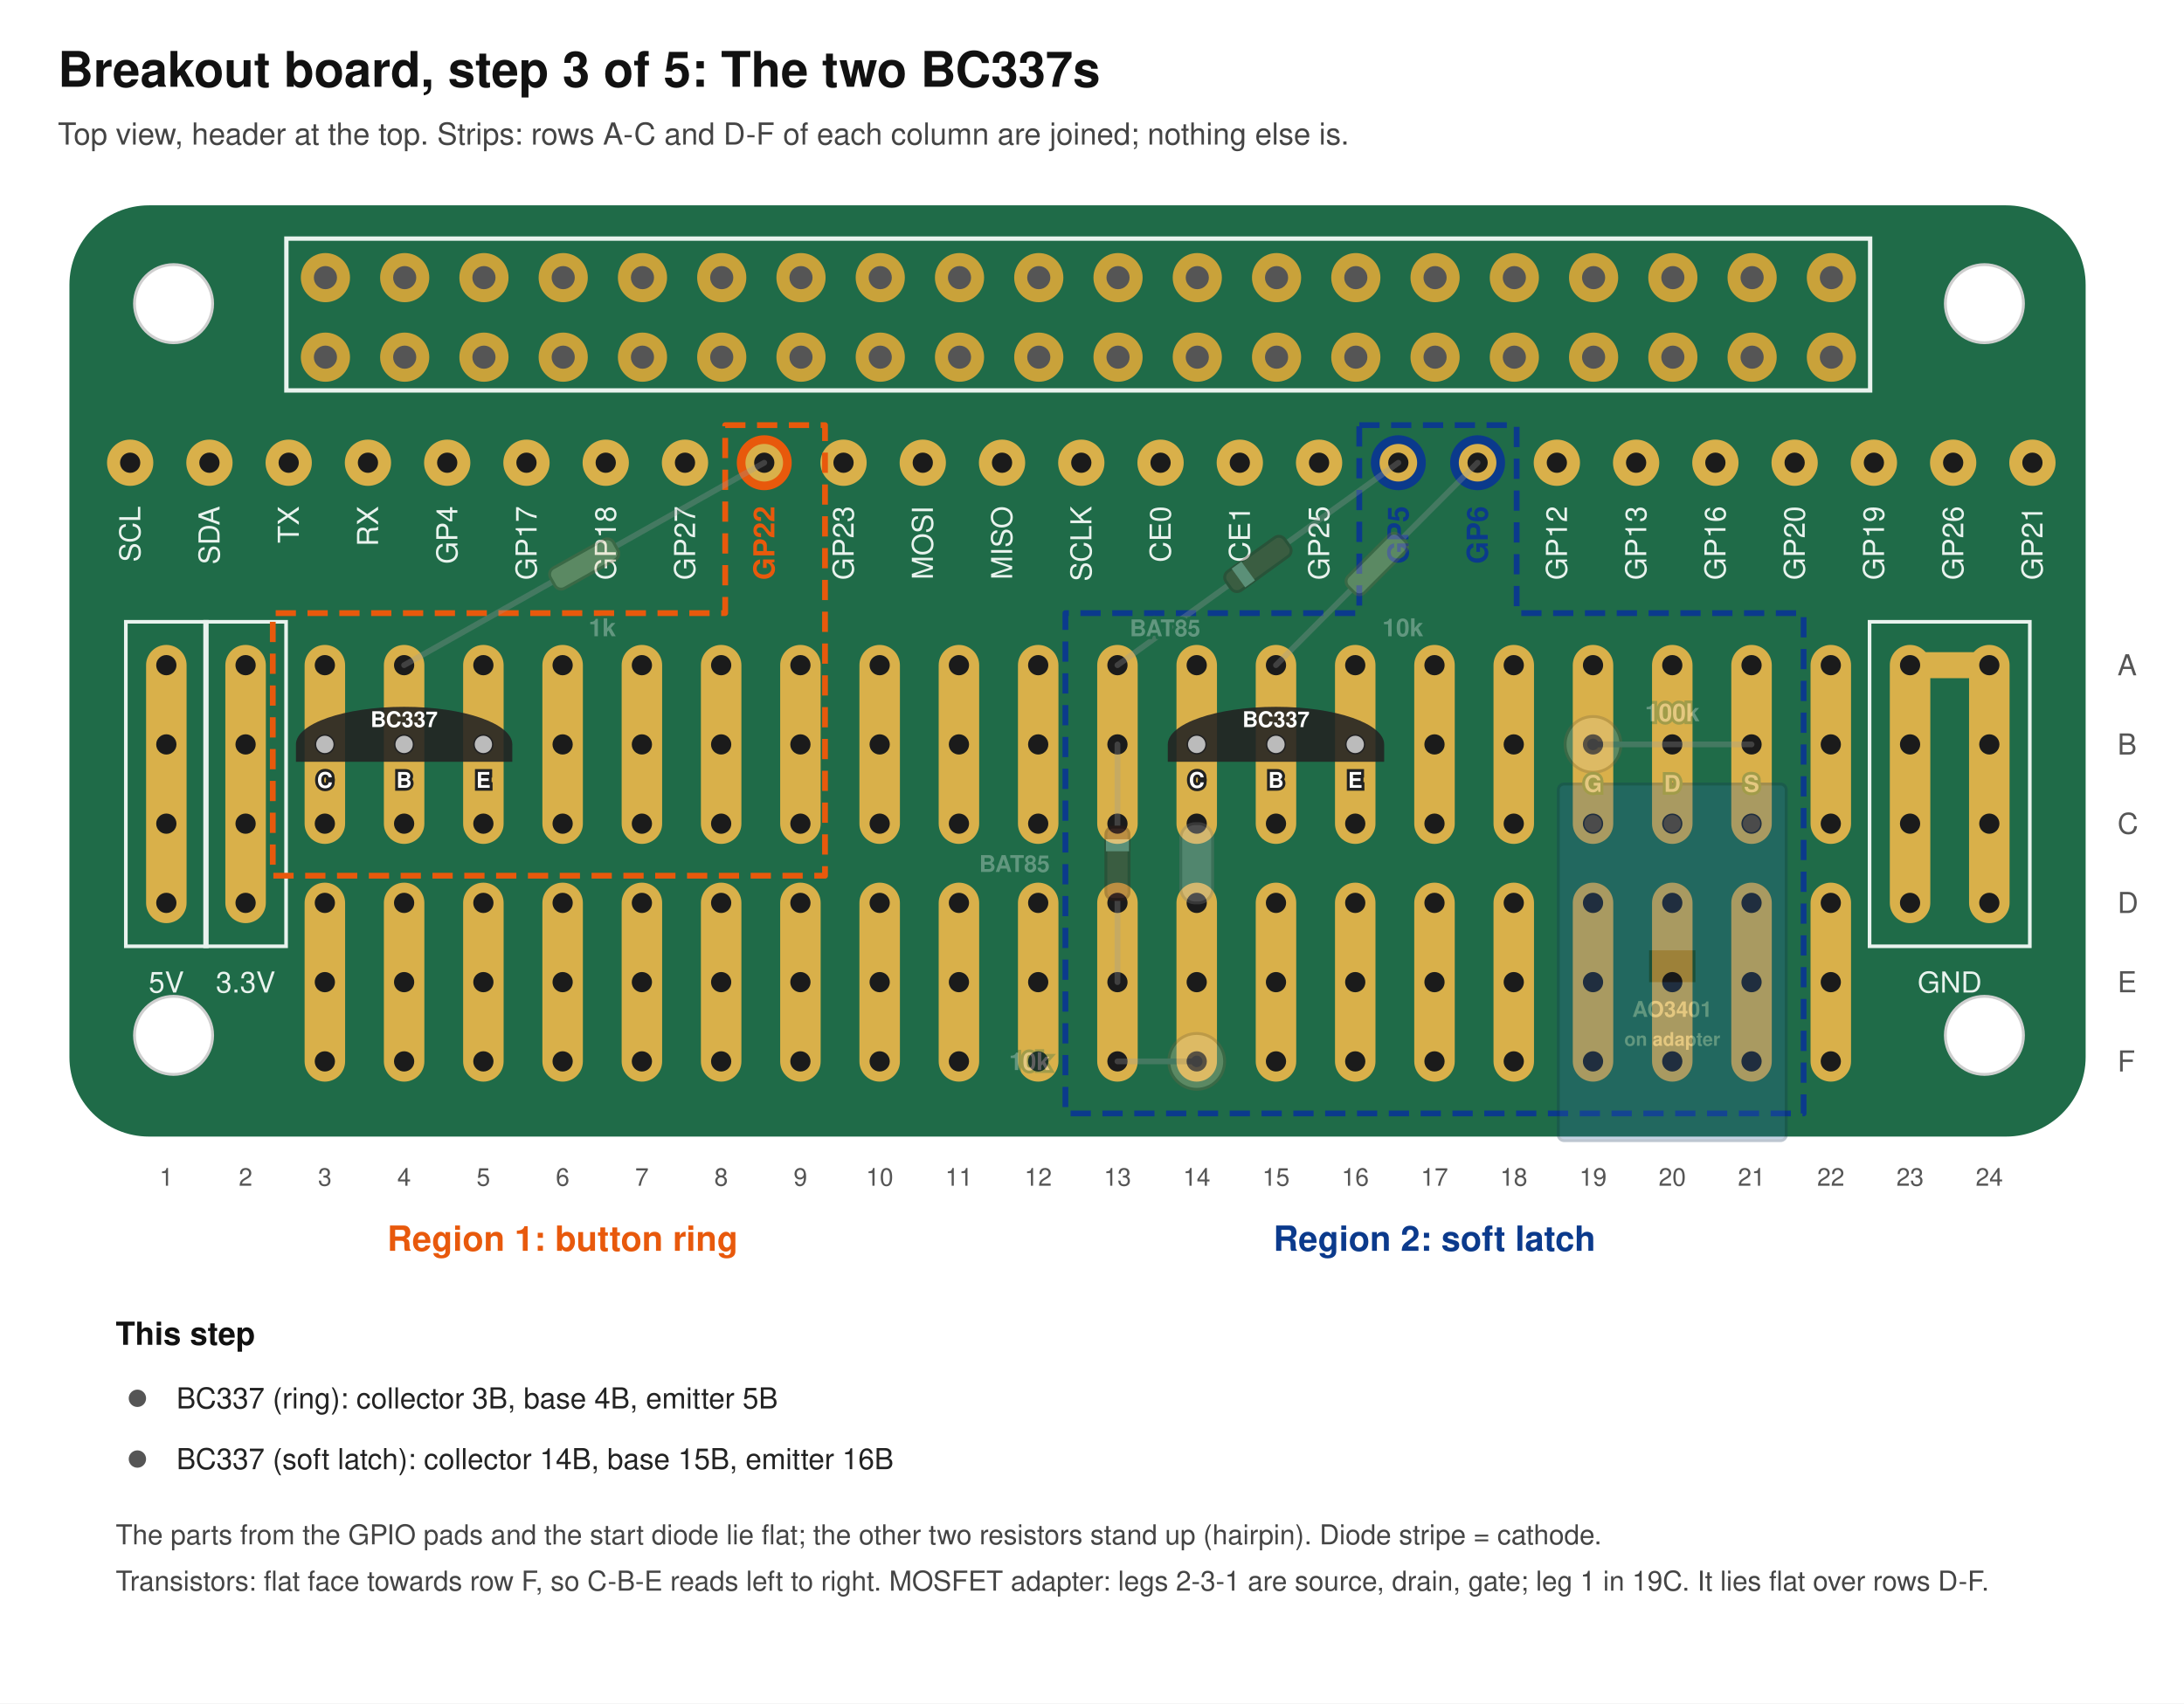
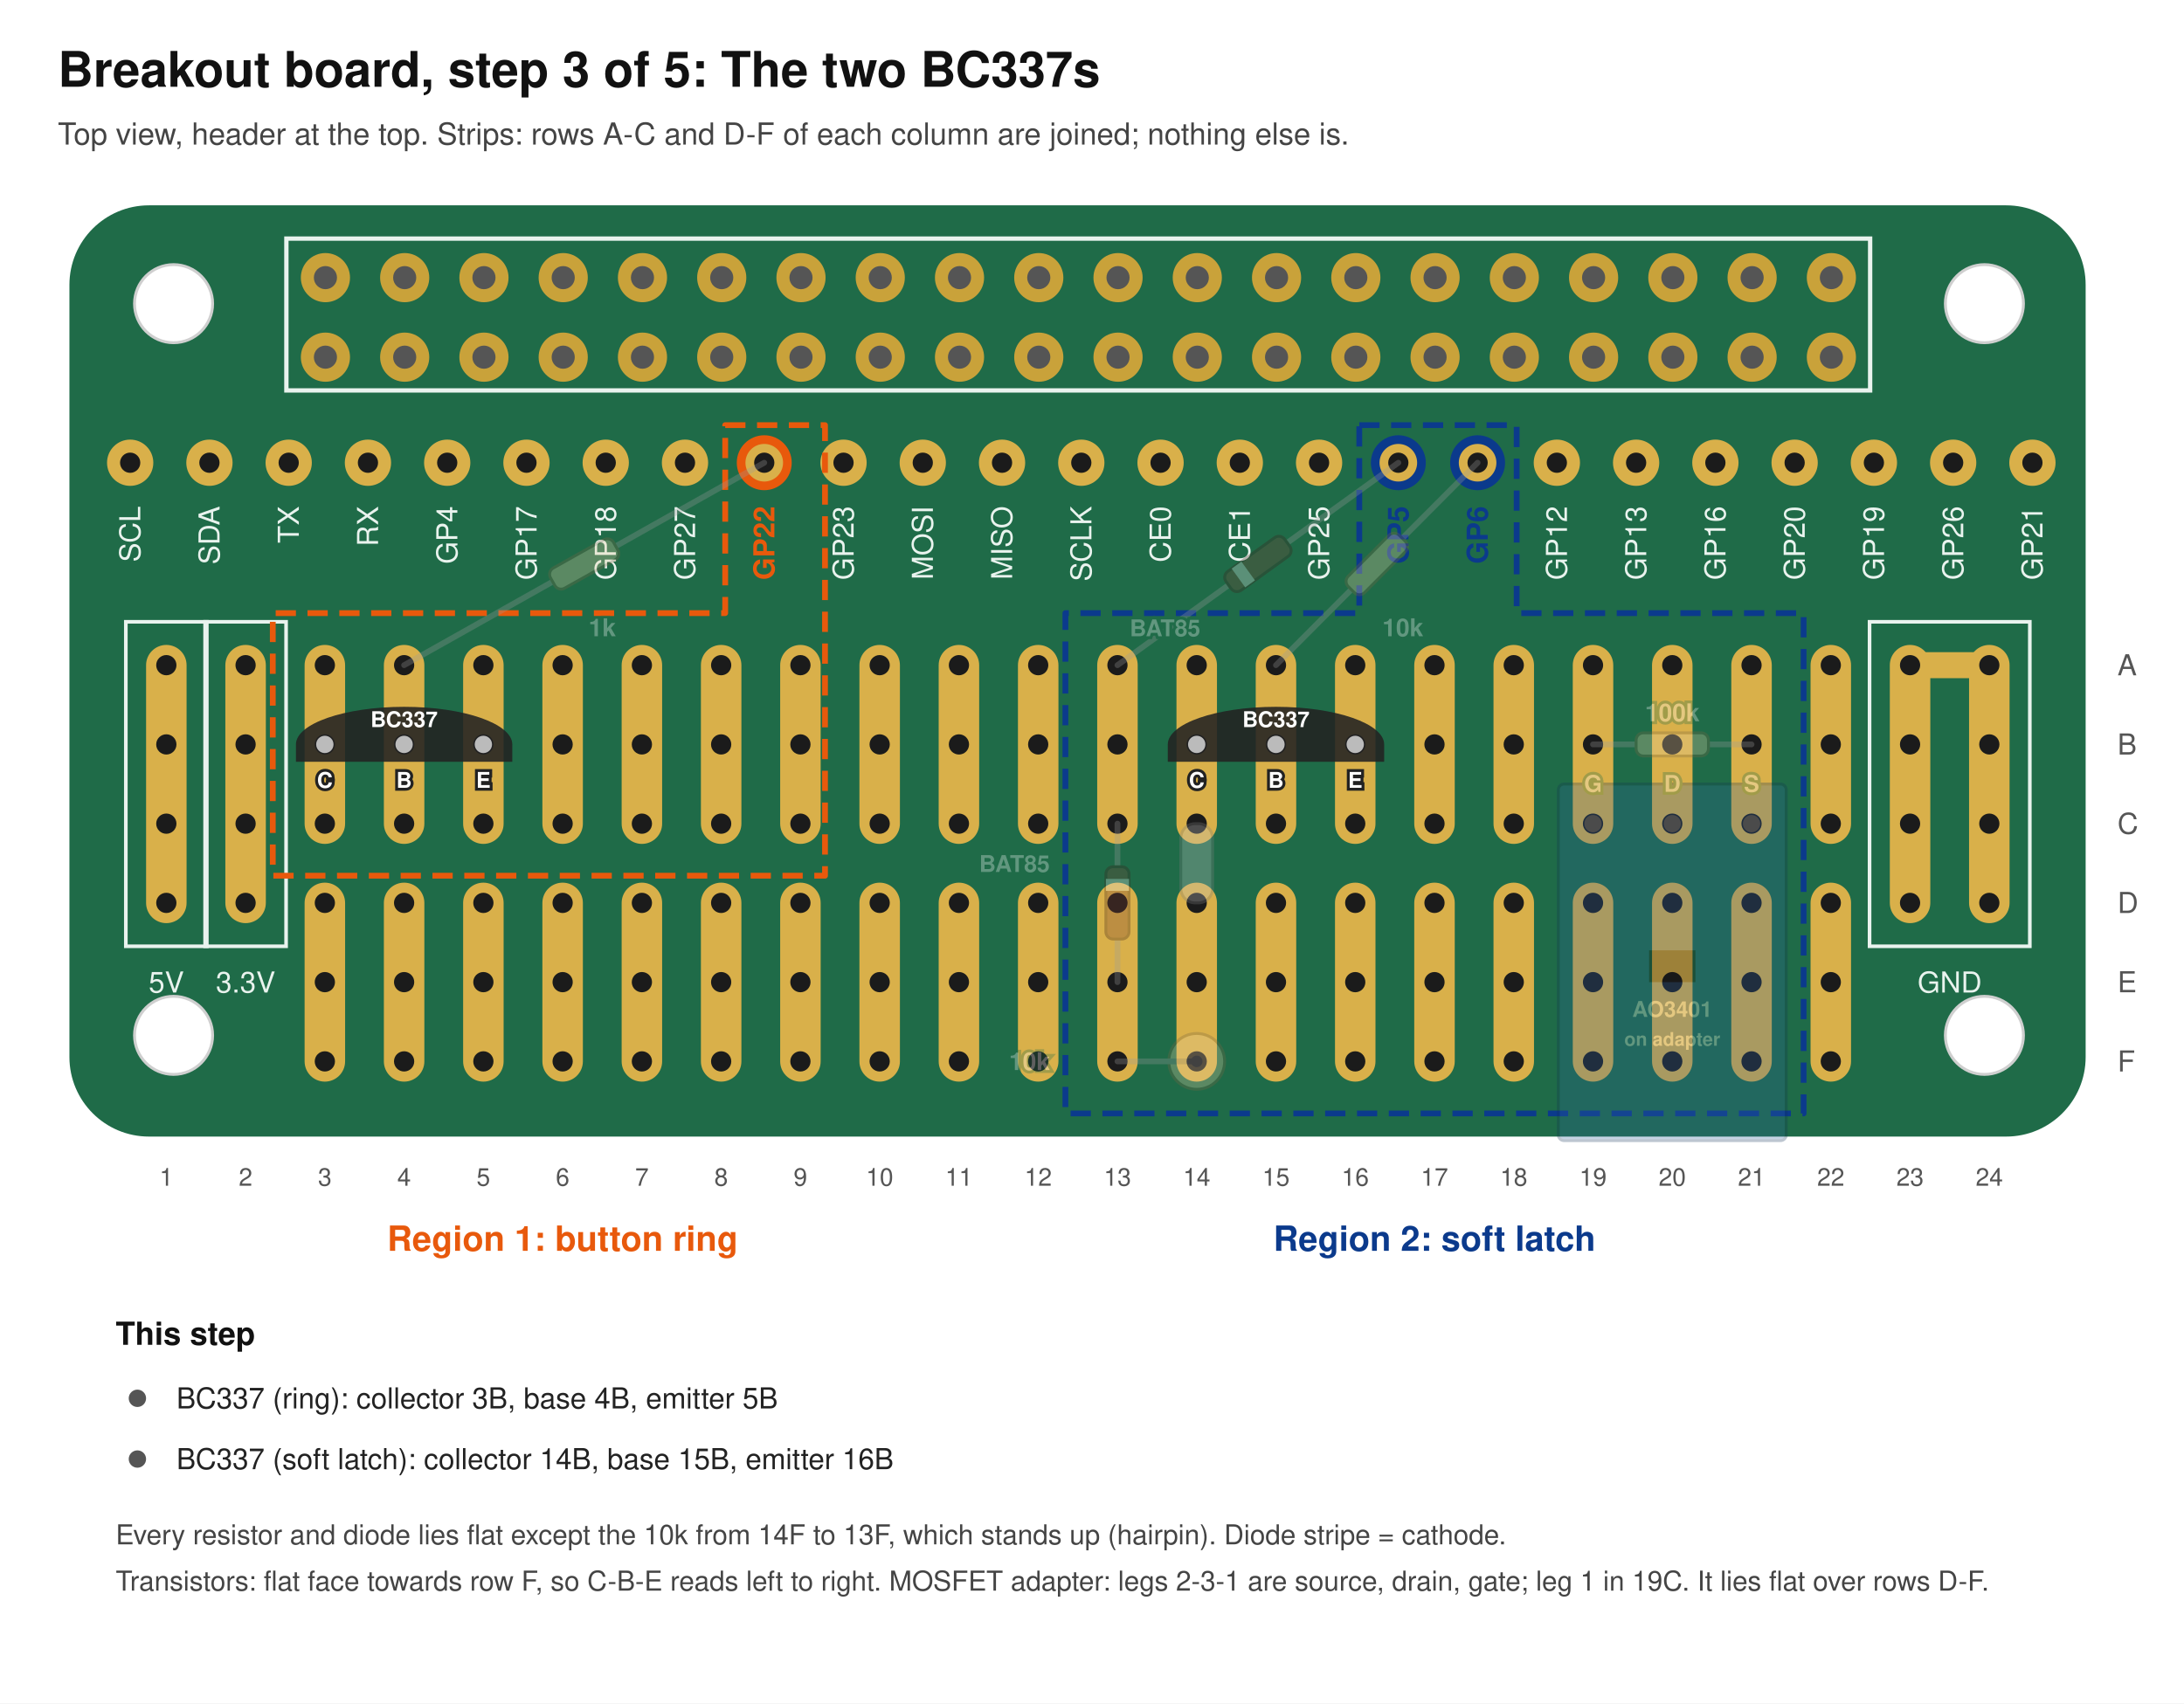
<svg xmlns="http://www.w3.org/2000/svg" viewBox="0 0 1510 1178" width="1510" height="1178" font-family="Helvetica, Arial, sans-serif">
  <rect width="1510" height="1178" fill="#ffffff" />
  <text x="40.0" y="60.0" font-size="34" fill="#111" text-anchor="start" font-weight="bold">Breakout board, step 3 of 5: The two BC337s</text>
  <text x="40.0" y="100.0" font-size="21" fill="#444" text-anchor="start">Top view, header at the top. Strips: rows A-C and D-F of each column are joined; nothing else is.</text>
  <rect x="48.0" y="142.0" width="1394.0" height="644.0" fill="#1f6b48" rx="55" />
  <circle cx="120.0" cy="210.0" r="27" fill="#ffffff" stroke="#cfcfcf" stroke-width="2" />
  <circle cx="1372.0" cy="210.0" r="27" fill="#ffffff" stroke="#cfcfcf" stroke-width="2" />
  <circle cx="120.0" cy="716.0" r="27" fill="#ffffff" stroke="#cfcfcf" stroke-width="2" />
  <circle cx="1372.0" cy="716.0" r="27" fill="#ffffff" stroke="#cfcfcf" stroke-width="2" />
  <rect x="198.0" y="165.0" width="1095.0" height="105.0" fill="none" stroke="#e9f3ee" stroke-width="3" />
  <circle cx="225.0" cy="192.0" r="17" fill="#c9a23a" stroke="none" stroke-width="0" />
  <circle cx="225.0" cy="192.0" r="8" fill="#555" stroke="none" stroke-width="0" />
  <circle cx="225.0" cy="247.0" r="17" fill="#c9a23a" stroke="none" stroke-width="0" />
  <circle cx="225.0" cy="247.0" r="8" fill="#555" stroke="none" stroke-width="0" />
  <circle cx="279.8" cy="192.0" r="17" fill="#c9a23a" stroke="none" stroke-width="0" />
  <circle cx="279.8" cy="192.0" r="8" fill="#555" stroke="none" stroke-width="0" />
  <circle cx="279.8" cy="247.0" r="17" fill="#c9a23a" stroke="none" stroke-width="0" />
  <circle cx="279.8" cy="247.0" r="8" fill="#555" stroke="none" stroke-width="0" />
  <circle cx="334.6" cy="192.0" r="17" fill="#c9a23a" stroke="none" stroke-width="0" />
  <circle cx="334.6" cy="192.0" r="8" fill="#555" stroke="none" stroke-width="0" />
  <circle cx="334.6" cy="247.0" r="17" fill="#c9a23a" stroke="none" stroke-width="0" />
  <circle cx="334.6" cy="247.0" r="8" fill="#555" stroke="none" stroke-width="0" />
  <circle cx="389.4" cy="192.0" r="17" fill="#c9a23a" stroke="none" stroke-width="0" />
  <circle cx="389.4" cy="192.0" r="8" fill="#555" stroke="none" stroke-width="0" />
  <circle cx="389.4" cy="247.0" r="17" fill="#c9a23a" stroke="none" stroke-width="0" />
  <circle cx="389.4" cy="247.0" r="8" fill="#555" stroke="none" stroke-width="0" />
  <circle cx="444.2" cy="192.0" r="17" fill="#c9a23a" stroke="none" stroke-width="0" />
  <circle cx="444.2" cy="192.0" r="8" fill="#555" stroke="none" stroke-width="0" />
  <circle cx="444.2" cy="247.0" r="17" fill="#c9a23a" stroke="none" stroke-width="0" />
  <circle cx="444.2" cy="247.0" r="8" fill="#555" stroke="none" stroke-width="0" />
  <circle cx="499.0" cy="192.0" r="17" fill="#c9a23a" stroke="none" stroke-width="0" />
  <circle cx="499.0" cy="192.0" r="8" fill="#555" stroke="none" stroke-width="0" />
  <circle cx="499.0" cy="247.0" r="17" fill="#c9a23a" stroke="none" stroke-width="0" />
  <circle cx="499.0" cy="247.0" r="8" fill="#555" stroke="none" stroke-width="0" />
  <circle cx="553.8" cy="192.0" r="17" fill="#c9a23a" stroke="none" stroke-width="0" />
  <circle cx="553.8" cy="192.0" r="8" fill="#555" stroke="none" stroke-width="0" />
  <circle cx="553.8" cy="247.0" r="17" fill="#c9a23a" stroke="none" stroke-width="0" />
  <circle cx="553.8" cy="247.0" r="8" fill="#555" stroke="none" stroke-width="0" />
  <circle cx="608.6" cy="192.0" r="17" fill="#c9a23a" stroke="none" stroke-width="0" />
  <circle cx="608.6" cy="192.0" r="8" fill="#555" stroke="none" stroke-width="0" />
  <circle cx="608.6" cy="247.0" r="17" fill="#c9a23a" stroke="none" stroke-width="0" />
  <circle cx="608.6" cy="247.0" r="8" fill="#555" stroke="none" stroke-width="0" />
  <circle cx="663.4" cy="192.0" r="17" fill="#c9a23a" stroke="none" stroke-width="0" />
  <circle cx="663.4" cy="192.0" r="8" fill="#555" stroke="none" stroke-width="0" />
  <circle cx="663.4" cy="247.0" r="17" fill="#c9a23a" stroke="none" stroke-width="0" />
  <circle cx="663.4" cy="247.0" r="8" fill="#555" stroke="none" stroke-width="0" />
  <circle cx="718.2" cy="192.0" r="17" fill="#c9a23a" stroke="none" stroke-width="0" />
  <circle cx="718.2" cy="192.0" r="8" fill="#555" stroke="none" stroke-width="0" />
  <circle cx="718.2" cy="247.0" r="17" fill="#c9a23a" stroke="none" stroke-width="0" />
  <circle cx="718.2" cy="247.0" r="8" fill="#555" stroke="none" stroke-width="0" />
  <circle cx="773.0" cy="192.0" r="17" fill="#c9a23a" stroke="none" stroke-width="0" />
  <circle cx="773.0" cy="192.0" r="8" fill="#555" stroke="none" stroke-width="0" />
  <circle cx="773.0" cy="247.0" r="17" fill="#c9a23a" stroke="none" stroke-width="0" />
  <circle cx="773.0" cy="247.0" r="8" fill="#555" stroke="none" stroke-width="0" />
  <circle cx="827.8" cy="192.0" r="17" fill="#c9a23a" stroke="none" stroke-width="0" />
  <circle cx="827.8" cy="192.0" r="8" fill="#555" stroke="none" stroke-width="0" />
  <circle cx="827.8" cy="247.0" r="17" fill="#c9a23a" stroke="none" stroke-width="0" />
  <circle cx="827.8" cy="247.0" r="8" fill="#555" stroke="none" stroke-width="0" />
  <circle cx="882.6" cy="192.0" r="17" fill="#c9a23a" stroke="none" stroke-width="0" />
  <circle cx="882.6" cy="192.0" r="8" fill="#555" stroke="none" stroke-width="0" />
  <circle cx="882.6" cy="247.0" r="17" fill="#c9a23a" stroke="none" stroke-width="0" />
  <circle cx="882.6" cy="247.0" r="8" fill="#555" stroke="none" stroke-width="0" />
  <circle cx="937.4" cy="192.0" r="17" fill="#c9a23a" stroke="none" stroke-width="0" />
  <circle cx="937.4" cy="192.0" r="8" fill="#555" stroke="none" stroke-width="0" />
  <circle cx="937.4" cy="247.0" r="17" fill="#c9a23a" stroke="none" stroke-width="0" />
  <circle cx="937.4" cy="247.0" r="8" fill="#555" stroke="none" stroke-width="0" />
  <circle cx="992.2" cy="192.0" r="17" fill="#c9a23a" stroke="none" stroke-width="0" />
  <circle cx="992.2" cy="192.0" r="8" fill="#555" stroke="none" stroke-width="0" />
  <circle cx="992.2" cy="247.0" r="17" fill="#c9a23a" stroke="none" stroke-width="0" />
  <circle cx="992.2" cy="247.0" r="8" fill="#555" stroke="none" stroke-width="0" />
  <circle cx="1047.0" cy="192.0" r="17" fill="#c9a23a" stroke="none" stroke-width="0" />
  <circle cx="1047.0" cy="192.0" r="8" fill="#555" stroke="none" stroke-width="0" />
  <circle cx="1047.0" cy="247.0" r="17" fill="#c9a23a" stroke="none" stroke-width="0" />
  <circle cx="1047.0" cy="247.0" r="8" fill="#555" stroke="none" stroke-width="0" />
  <circle cx="1101.8" cy="192.0" r="17" fill="#c9a23a" stroke="none" stroke-width="0" />
  <circle cx="1101.8" cy="192.0" r="8" fill="#555" stroke="none" stroke-width="0" />
  <circle cx="1101.8" cy="247.0" r="17" fill="#c9a23a" stroke="none" stroke-width="0" />
  <circle cx="1101.8" cy="247.0" r="8" fill="#555" stroke="none" stroke-width="0" />
  <circle cx="1156.6" cy="192.0" r="17" fill="#c9a23a" stroke="none" stroke-width="0" />
  <circle cx="1156.6" cy="192.0" r="8" fill="#555" stroke="none" stroke-width="0" />
  <circle cx="1156.6" cy="247.0" r="17" fill="#c9a23a" stroke="none" stroke-width="0" />
  <circle cx="1156.6" cy="247.0" r="8" fill="#555" stroke="none" stroke-width="0" />
  <circle cx="1211.4" cy="192.0" r="17" fill="#c9a23a" stroke="none" stroke-width="0" />
  <circle cx="1211.4" cy="192.0" r="8" fill="#555" stroke="none" stroke-width="0" />
  <circle cx="1211.4" cy="247.0" r="17" fill="#c9a23a" stroke="none" stroke-width="0" />
  <circle cx="1211.4" cy="247.0" r="8" fill="#555" stroke="none" stroke-width="0" />
  <circle cx="1266.2" cy="192.0" r="17" fill="#c9a23a" stroke="none" stroke-width="0" />
  <circle cx="1266.2" cy="192.0" r="8" fill="#555" stroke="none" stroke-width="0" />
  <circle cx="1266.2" cy="247.0" r="17" fill="#c9a23a" stroke="none" stroke-width="0" />
  <circle cx="1266.2" cy="247.0" r="8" fill="#555" stroke="none" stroke-width="0" />
  <circle cx="90.0" cy="320.0" r="16" fill="#d9b04a" stroke="none" stroke-width="0" />
  <circle cx="90.0" cy="320.0" r="7" fill="#1b1b1b" stroke="none" stroke-width="0" />
  <text transform="translate(97.0,350) rotate(-90)" text-anchor="end" font-size="20" fill="#e9f3ee">SCL</text>
  <circle cx="144.8" cy="320.0" r="16" fill="#d9b04a" stroke="none" stroke-width="0" />
  <circle cx="144.8" cy="320.0" r="7" fill="#1b1b1b" stroke="none" stroke-width="0" />
  <text transform="translate(151.8,350) rotate(-90)" text-anchor="end" font-size="20" fill="#e9f3ee">SDA</text>
  <circle cx="199.6" cy="320.0" r="16" fill="#d9b04a" stroke="none" stroke-width="0" />
  <circle cx="199.6" cy="320.0" r="7" fill="#1b1b1b" stroke="none" stroke-width="0" />
  <text transform="translate(206.6,350) rotate(-90)" text-anchor="end" font-size="20" fill="#e9f3ee">TX</text>
  <circle cx="254.4" cy="320.0" r="16" fill="#d9b04a" stroke="none" stroke-width="0" />
  <circle cx="254.4" cy="320.0" r="7" fill="#1b1b1b" stroke="none" stroke-width="0" />
  <text transform="translate(261.4,350) rotate(-90)" text-anchor="end" font-size="20" fill="#e9f3ee">RX</text>
  <circle cx="309.2" cy="320.0" r="16" fill="#d9b04a" stroke="none" stroke-width="0" />
  <circle cx="309.2" cy="320.0" r="7" fill="#1b1b1b" stroke="none" stroke-width="0" />
  <text transform="translate(316.2,350) rotate(-90)" text-anchor="end" font-size="20" fill="#e9f3ee">GP4</text>
  <circle cx="364.0" cy="320.0" r="16" fill="#d9b04a" stroke="none" stroke-width="0" />
  <circle cx="364.0" cy="320.0" r="7" fill="#1b1b1b" stroke="none" stroke-width="0" />
  <text transform="translate(371.0,350) rotate(-90)" text-anchor="end" font-size="20" fill="#e9f3ee">GP17</text>
  <circle cx="418.8" cy="320.0" r="16" fill="#d9b04a" stroke="none" stroke-width="0" />
  <circle cx="418.8" cy="320.0" r="7" fill="#1b1b1b" stroke="none" stroke-width="0" />
  <text transform="translate(425.8,350) rotate(-90)" text-anchor="end" font-size="20" fill="#e9f3ee">GP18</text>
  <circle cx="473.6" cy="320.0" r="16" fill="#d9b04a" stroke="none" stroke-width="0" />
  <circle cx="473.6" cy="320.0" r="7" fill="#1b1b1b" stroke="none" stroke-width="0" />
  <text transform="translate(480.6,350) rotate(-90)" text-anchor="end" font-size="20" fill="#e9f3ee">GP27</text>
  <circle cx="528.4" cy="320.0" r="16" fill="#d9b04a" stroke="#e8590c" stroke-width="6" />
  <circle cx="528.4" cy="320.0" r="7" fill="#1b1b1b" stroke="none" stroke-width="0" />
  <text transform="translate(535.4,350) rotate(-90)" text-anchor="end" font-size="20" font-weight="bold" fill="#e8590c">GP22</text>
  <circle cx="583.2" cy="320.0" r="16" fill="#d9b04a" stroke="none" stroke-width="0" />
  <circle cx="583.2" cy="320.0" r="7" fill="#1b1b1b" stroke="none" stroke-width="0" />
  <text transform="translate(590.2,350) rotate(-90)" text-anchor="end" font-size="20" fill="#e9f3ee">GP23</text>
  <circle cx="638.0" cy="320.0" r="16" fill="#d9b04a" stroke="none" stroke-width="0" />
  <circle cx="638.0" cy="320.0" r="7" fill="#1b1b1b" stroke="none" stroke-width="0" />
  <text transform="translate(645.0,350) rotate(-90)" text-anchor="end" font-size="20" fill="#e9f3ee">MOSI</text>
  <circle cx="692.8" cy="320.0" r="16" fill="#d9b04a" stroke="none" stroke-width="0" />
  <circle cx="692.8" cy="320.0" r="7" fill="#1b1b1b" stroke="none" stroke-width="0" />
  <text transform="translate(699.8,350) rotate(-90)" text-anchor="end" font-size="20" fill="#e9f3ee">MISO</text>
  <circle cx="747.6" cy="320.0" r="16" fill="#d9b04a" stroke="none" stroke-width="0" />
  <circle cx="747.6" cy="320.0" r="7" fill="#1b1b1b" stroke="none" stroke-width="0" />
  <text transform="translate(754.6,350) rotate(-90)" text-anchor="end" font-size="20" fill="#e9f3ee">SCLK</text>
  <circle cx="802.4" cy="320.0" r="16" fill="#d9b04a" stroke="none" stroke-width="0" />
  <circle cx="802.4" cy="320.0" r="7" fill="#1b1b1b" stroke="none" stroke-width="0" />
  <text transform="translate(809.4,350) rotate(-90)" text-anchor="end" font-size="20" fill="#e9f3ee">CE0</text>
  <circle cx="857.2" cy="320.0" r="16" fill="#d9b04a" stroke="none" stroke-width="0" />
  <circle cx="857.2" cy="320.0" r="7" fill="#1b1b1b" stroke="none" stroke-width="0" />
  <text transform="translate(864.2,350) rotate(-90)" text-anchor="end" font-size="20" fill="#e9f3ee">CE1</text>
  <circle cx="912.0" cy="320.0" r="16" fill="#d9b04a" stroke="none" stroke-width="0" />
  <circle cx="912.0" cy="320.0" r="7" fill="#1b1b1b" stroke="none" stroke-width="0" />
  <text transform="translate(919.0,350) rotate(-90)" text-anchor="end" font-size="20" fill="#e9f3ee">GP25</text>
  <circle cx="966.8" cy="320.0" r="16" fill="#d9b04a" stroke="#0b3a8c" stroke-width="6" />
  <circle cx="966.8" cy="320.0" r="7" fill="#1b1b1b" stroke="none" stroke-width="0" />
  <text transform="translate(973.8,350) rotate(-90)" text-anchor="end" font-size="20" font-weight="bold" fill="#0b3a8c">GP5</text>
  <circle cx="1021.6" cy="320.0" r="16" fill="#d9b04a" stroke="#0b3a8c" stroke-width="6" />
  <circle cx="1021.6" cy="320.0" r="7" fill="#1b1b1b" stroke="none" stroke-width="0" />
  <text transform="translate(1028.6,350) rotate(-90)" text-anchor="end" font-size="20" font-weight="bold" fill="#0b3a8c">GP6</text>
  <circle cx="1076.4" cy="320.0" r="16" fill="#d9b04a" stroke="none" stroke-width="0" />
  <circle cx="1076.4" cy="320.0" r="7" fill="#1b1b1b" stroke="none" stroke-width="0" />
  <text transform="translate(1083.4,350) rotate(-90)" text-anchor="end" font-size="20" fill="#e9f3ee">GP12</text>
  <circle cx="1131.2" cy="320.0" r="16" fill="#d9b04a" stroke="none" stroke-width="0" />
  <circle cx="1131.2" cy="320.0" r="7" fill="#1b1b1b" stroke="none" stroke-width="0" />
  <text transform="translate(1138.2,350) rotate(-90)" text-anchor="end" font-size="20" fill="#e9f3ee">GP13</text>
  <circle cx="1186.0" cy="320.0" r="16" fill="#d9b04a" stroke="none" stroke-width="0" />
  <circle cx="1186.0" cy="320.0" r="7" fill="#1b1b1b" stroke="none" stroke-width="0" />
  <text transform="translate(1193.0,350) rotate(-90)" text-anchor="end" font-size="20" fill="#e9f3ee">GP16</text>
  <circle cx="1240.8" cy="320.0" r="16" fill="#d9b04a" stroke="none" stroke-width="0" />
  <circle cx="1240.8" cy="320.0" r="7" fill="#1b1b1b" stroke="none" stroke-width="0" />
  <text transform="translate(1247.8,350) rotate(-90)" text-anchor="end" font-size="20" fill="#e9f3ee">GP20</text>
  <circle cx="1295.6" cy="320.0" r="16" fill="#d9b04a" stroke="none" stroke-width="0" />
  <circle cx="1295.6" cy="320.0" r="7" fill="#1b1b1b" stroke="none" stroke-width="0" />
  <text transform="translate(1302.6,350) rotate(-90)" text-anchor="end" font-size="20" fill="#e9f3ee">GP19</text>
  <circle cx="1350.4" cy="320.0" r="16" fill="#d9b04a" stroke="none" stroke-width="0" />
  <circle cx="1350.4" cy="320.0" r="7" fill="#1b1b1b" stroke="none" stroke-width="0" />
  <text transform="translate(1357.4,350) rotate(-90)" text-anchor="end" font-size="20" fill="#e9f3ee">GP26</text>
  <circle cx="1405.2" cy="320.0" r="16" fill="#d9b04a" stroke="none" stroke-width="0" />
  <circle cx="1405.2" cy="320.0" r="7" fill="#1b1b1b" stroke="none" stroke-width="0" />
  <text transform="translate(1412.2,350) rotate(-90)" text-anchor="end" font-size="20" fill="#e9f3ee">GP21</text>
  <rect x="87.0" y="430.0" width="56.0" height="224.4" fill="none" stroke="#e9f3ee" stroke-width="2.5" />
  <text x="115.0" y="686.4" font-size="20" fill="#e9f3ee" text-anchor="middle">5V</text>
  <rect x="141.8" y="430.0" width="56.0" height="224.4" fill="none" stroke="#e9f3ee" stroke-width="2.5" />
  <text x="169.8" y="686.4" font-size="20" fill="#e9f3ee" text-anchor="middle">3.3V</text>
  <rect x="1292.6" y="430.0" width="110.8" height="224.4" fill="none" stroke="#e9f3ee" stroke-width="2.5" />
  <text x="1348.0" y="686.4" font-size="20" fill="#e9f3ee" text-anchor="middle">GND</text>
  <rect x="101.0" y="446.0" width="28.0" height="192.4" fill="#d9b04a" rx="14" />
  <rect x="155.8" y="446.0" width="28.0" height="192.4" fill="#d9b04a" rx="14" />
  <rect x="210.6" y="446.0" width="28.0" height="137.6" fill="#d9b04a" rx="14" />
  <rect x="210.6" y="610.4" width="28.0" height="137.6" fill="#d9b04a" rx="14" />
  <rect x="265.4" y="446.0" width="28.0" height="137.6" fill="#d9b04a" rx="14" />
  <rect x="265.4" y="610.4" width="28.0" height="137.6" fill="#d9b04a" rx="14" />
  <rect x="320.2" y="446.0" width="28.0" height="137.6" fill="#d9b04a" rx="14" />
  <rect x="320.2" y="610.4" width="28.0" height="137.6" fill="#d9b04a" rx="14" />
  <rect x="375.0" y="446.0" width="28.0" height="137.6" fill="#d9b04a" rx="14" />
  <rect x="375.0" y="610.4" width="28.0" height="137.6" fill="#d9b04a" rx="14" />
  <rect x="429.8" y="446.0" width="28.0" height="137.6" fill="#d9b04a" rx="14" />
  <rect x="429.8" y="610.4" width="28.0" height="137.6" fill="#d9b04a" rx="14" />
  <rect x="484.6" y="446.0" width="28.0" height="137.6" fill="#d9b04a" rx="14" />
  <rect x="484.6" y="610.4" width="28.0" height="137.6" fill="#d9b04a" rx="14" />
  <rect x="539.4" y="446.0" width="28.0" height="137.6" fill="#d9b04a" rx="14" />
  <rect x="539.4" y="610.4" width="28.0" height="137.6" fill="#d9b04a" rx="14" />
  <rect x="594.2" y="446.0" width="28.0" height="137.6" fill="#d9b04a" rx="14" />
  <rect x="594.2" y="610.4" width="28.0" height="137.6" fill="#d9b04a" rx="14" />
  <rect x="649.0" y="446.0" width="28.0" height="137.6" fill="#d9b04a" rx="14" />
  <rect x="649.0" y="610.4" width="28.0" height="137.6" fill="#d9b04a" rx="14" />
  <rect x="703.8" y="446.0" width="28.0" height="137.6" fill="#d9b04a" rx="14" />
  <rect x="703.8" y="610.4" width="28.0" height="137.6" fill="#d9b04a" rx="14" />
  <rect x="758.6" y="446.0" width="28.0" height="137.6" fill="#d9b04a" rx="14" />
  <rect x="758.6" y="610.4" width="28.0" height="137.6" fill="#d9b04a" rx="14" />
  <rect x="813.4" y="446.0" width="28.0" height="137.6" fill="#d9b04a" rx="14" />
  <rect x="813.4" y="610.4" width="28.0" height="137.6" fill="#d9b04a" rx="14" />
  <rect x="868.2" y="446.0" width="28.0" height="137.6" fill="#d9b04a" rx="14" />
  <rect x="868.2" y="610.4" width="28.0" height="137.6" fill="#d9b04a" rx="14" />
  <rect x="923.0" y="446.0" width="28.0" height="137.6" fill="#d9b04a" rx="14" />
  <rect x="923.0" y="610.4" width="28.0" height="137.6" fill="#d9b04a" rx="14" />
  <rect x="977.8" y="446.0" width="28.0" height="137.6" fill="#d9b04a" rx="14" />
  <rect x="977.8" y="610.4" width="28.0" height="137.6" fill="#d9b04a" rx="14" />
  <rect x="1032.6" y="446.0" width="28.0" height="137.6" fill="#d9b04a" rx="14" />
  <rect x="1032.6" y="610.4" width="28.0" height="137.6" fill="#d9b04a" rx="14" />
  <rect x="1087.4" y="446.0" width="28.0" height="137.6" fill="#d9b04a" rx="14" />
  <rect x="1087.4" y="610.4" width="28.0" height="137.6" fill="#d9b04a" rx="14" />
  <rect x="1142.2" y="446.0" width="28.0" height="137.6" fill="#d9b04a" rx="14" />
  <rect x="1142.2" y="610.4" width="28.0" height="137.6" fill="#d9b04a" rx="14" />
  <rect x="1197.0" y="446.0" width="28.0" height="137.6" fill="#d9b04a" rx="14" />
  <rect x="1197.0" y="610.4" width="28.0" height="137.6" fill="#d9b04a" rx="14" />
  <rect x="1251.8" y="446.0" width="28.0" height="137.6" fill="#d9b04a" rx="14" />
  <rect x="1251.8" y="610.4" width="28.0" height="137.6" fill="#d9b04a" rx="14" />
  <rect x="1306.6" y="446.0" width="28.0" height="192.4" fill="#d9b04a" rx="14" />
  <rect x="1361.4" y="446.0" width="28.0" height="192.4" fill="#d9b04a" rx="14" />
  <rect x="1320.6" y="451.0" width="54.8" height="18.0" fill="#d9b04a" />
  <circle cx="115.0" cy="460.0" r="7" fill="#1b1b1b" stroke="none" stroke-width="0" />
  <circle cx="115.0" cy="514.8" r="7" fill="#1b1b1b" stroke="none" stroke-width="0" />
  <circle cx="115.0" cy="569.6" r="7" fill="#1b1b1b" stroke="none" stroke-width="0" />
  <circle cx="115.0" cy="624.4" r="7" fill="#1b1b1b" stroke="none" stroke-width="0" />
  <circle cx="169.8" cy="460.0" r="7" fill="#1b1b1b" stroke="none" stroke-width="0" />
  <circle cx="169.8" cy="514.8" r="7" fill="#1b1b1b" stroke="none" stroke-width="0" />
  <circle cx="169.8" cy="569.6" r="7" fill="#1b1b1b" stroke="none" stroke-width="0" />
  <circle cx="169.8" cy="624.4" r="7" fill="#1b1b1b" stroke="none" stroke-width="0" />
  <circle cx="224.6" cy="460.0" r="7" fill="#1b1b1b" stroke="none" stroke-width="0" />
  <circle cx="224.6" cy="514.8" r="7" fill="#1b1b1b" stroke="none" stroke-width="0" />
  <circle cx="224.6" cy="569.6" r="7" fill="#1b1b1b" stroke="none" stroke-width="0" />
  <circle cx="224.6" cy="624.4" r="7" fill="#1b1b1b" stroke="none" stroke-width="0" />
  <circle cx="224.6" cy="679.2" r="7" fill="#1b1b1b" stroke="none" stroke-width="0" />
  <circle cx="224.6" cy="734.0" r="7" fill="#1b1b1b" stroke="none" stroke-width="0" />
  <circle cx="279.4" cy="460.0" r="7" fill="#1b1b1b" stroke="none" stroke-width="0" />
  <circle cx="279.4" cy="514.8" r="7" fill="#1b1b1b" stroke="none" stroke-width="0" />
  <circle cx="279.4" cy="569.6" r="7" fill="#1b1b1b" stroke="none" stroke-width="0" />
  <circle cx="279.4" cy="624.4" r="7" fill="#1b1b1b" stroke="none" stroke-width="0" />
  <circle cx="279.4" cy="679.2" r="7" fill="#1b1b1b" stroke="none" stroke-width="0" />
  <circle cx="279.4" cy="734.0" r="7" fill="#1b1b1b" stroke="none" stroke-width="0" />
  <circle cx="334.2" cy="460.0" r="7" fill="#1b1b1b" stroke="none" stroke-width="0" />
  <circle cx="334.2" cy="514.8" r="7" fill="#1b1b1b" stroke="none" stroke-width="0" />
  <circle cx="334.2" cy="569.6" r="7" fill="#1b1b1b" stroke="none" stroke-width="0" />
  <circle cx="334.2" cy="624.4" r="7" fill="#1b1b1b" stroke="none" stroke-width="0" />
  <circle cx="334.2" cy="679.2" r="7" fill="#1b1b1b" stroke="none" stroke-width="0" />
  <circle cx="334.2" cy="734.0" r="7" fill="#1b1b1b" stroke="none" stroke-width="0" />
  <circle cx="389.0" cy="460.0" r="7" fill="#1b1b1b" stroke="none" stroke-width="0" />
  <circle cx="389.0" cy="514.8" r="7" fill="#1b1b1b" stroke="none" stroke-width="0" />
  <circle cx="389.0" cy="569.6" r="7" fill="#1b1b1b" stroke="none" stroke-width="0" />
  <circle cx="389.0" cy="624.4" r="7" fill="#1b1b1b" stroke="none" stroke-width="0" />
  <circle cx="389.0" cy="679.2" r="7" fill="#1b1b1b" stroke="none" stroke-width="0" />
  <circle cx="389.0" cy="734.0" r="7" fill="#1b1b1b" stroke="none" stroke-width="0" />
  <circle cx="443.8" cy="460.0" r="7" fill="#1b1b1b" stroke="none" stroke-width="0" />
  <circle cx="443.8" cy="514.8" r="7" fill="#1b1b1b" stroke="none" stroke-width="0" />
  <circle cx="443.8" cy="569.6" r="7" fill="#1b1b1b" stroke="none" stroke-width="0" />
  <circle cx="443.8" cy="624.4" r="7" fill="#1b1b1b" stroke="none" stroke-width="0" />
  <circle cx="443.8" cy="679.2" r="7" fill="#1b1b1b" stroke="none" stroke-width="0" />
  <circle cx="443.8" cy="734.0" r="7" fill="#1b1b1b" stroke="none" stroke-width="0" />
  <circle cx="498.6" cy="460.0" r="7" fill="#1b1b1b" stroke="none" stroke-width="0" />
  <circle cx="498.6" cy="514.8" r="7" fill="#1b1b1b" stroke="none" stroke-width="0" />
  <circle cx="498.6" cy="569.6" r="7" fill="#1b1b1b" stroke="none" stroke-width="0" />
  <circle cx="498.6" cy="624.4" r="7" fill="#1b1b1b" stroke="none" stroke-width="0" />
  <circle cx="498.6" cy="679.2" r="7" fill="#1b1b1b" stroke="none" stroke-width="0" />
  <circle cx="498.6" cy="734.0" r="7" fill="#1b1b1b" stroke="none" stroke-width="0" />
  <circle cx="553.4" cy="460.0" r="7" fill="#1b1b1b" stroke="none" stroke-width="0" />
  <circle cx="553.4" cy="514.8" r="7" fill="#1b1b1b" stroke="none" stroke-width="0" />
  <circle cx="553.4" cy="569.6" r="7" fill="#1b1b1b" stroke="none" stroke-width="0" />
  <circle cx="553.4" cy="624.4" r="7" fill="#1b1b1b" stroke="none" stroke-width="0" />
  <circle cx="553.4" cy="679.2" r="7" fill="#1b1b1b" stroke="none" stroke-width="0" />
  <circle cx="553.4" cy="734.0" r="7" fill="#1b1b1b" stroke="none" stroke-width="0" />
  <circle cx="608.2" cy="460.0" r="7" fill="#1b1b1b" stroke="none" stroke-width="0" />
  <circle cx="608.2" cy="514.8" r="7" fill="#1b1b1b" stroke="none" stroke-width="0" />
  <circle cx="608.2" cy="569.6" r="7" fill="#1b1b1b" stroke="none" stroke-width="0" />
  <circle cx="608.2" cy="624.4" r="7" fill="#1b1b1b" stroke="none" stroke-width="0" />
  <circle cx="608.2" cy="679.2" r="7" fill="#1b1b1b" stroke="none" stroke-width="0" />
  <circle cx="608.2" cy="734.0" r="7" fill="#1b1b1b" stroke="none" stroke-width="0" />
  <circle cx="663.0" cy="460.0" r="7" fill="#1b1b1b" stroke="none" stroke-width="0" />
  <circle cx="663.0" cy="514.8" r="7" fill="#1b1b1b" stroke="none" stroke-width="0" />
  <circle cx="663.0" cy="569.6" r="7" fill="#1b1b1b" stroke="none" stroke-width="0" />
  <circle cx="663.0" cy="624.4" r="7" fill="#1b1b1b" stroke="none" stroke-width="0" />
  <circle cx="663.0" cy="679.2" r="7" fill="#1b1b1b" stroke="none" stroke-width="0" />
  <circle cx="663.0" cy="734.0" r="7" fill="#1b1b1b" stroke="none" stroke-width="0" />
  <circle cx="717.8" cy="460.0" r="7" fill="#1b1b1b" stroke="none" stroke-width="0" />
  <circle cx="717.8" cy="514.8" r="7" fill="#1b1b1b" stroke="none" stroke-width="0" />
  <circle cx="717.8" cy="569.6" r="7" fill="#1b1b1b" stroke="none" stroke-width="0" />
  <circle cx="717.8" cy="624.4" r="7" fill="#1b1b1b" stroke="none" stroke-width="0" />
  <circle cx="717.8" cy="679.2" r="7" fill="#1b1b1b" stroke="none" stroke-width="0" />
  <circle cx="717.8" cy="734.0" r="7" fill="#1b1b1b" stroke="none" stroke-width="0" />
  <circle cx="772.6" cy="460.0" r="7" fill="#1b1b1b" stroke="none" stroke-width="0" />
  <circle cx="772.6" cy="514.8" r="7" fill="#1b1b1b" stroke="none" stroke-width="0" />
  <circle cx="772.6" cy="569.6" r="7" fill="#1b1b1b" stroke="none" stroke-width="0" />
  <circle cx="772.6" cy="624.4" r="7" fill="#1b1b1b" stroke="none" stroke-width="0" />
  <circle cx="772.6" cy="679.2" r="7" fill="#1b1b1b" stroke="none" stroke-width="0" />
  <circle cx="772.6" cy="734.0" r="7" fill="#1b1b1b" stroke="none" stroke-width="0" />
  <circle cx="827.4" cy="460.0" r="7" fill="#1b1b1b" stroke="none" stroke-width="0" />
  <circle cx="827.4" cy="514.8" r="7" fill="#1b1b1b" stroke="none" stroke-width="0" />
  <circle cx="827.4" cy="569.6" r="7" fill="#1b1b1b" stroke="none" stroke-width="0" />
  <circle cx="827.4" cy="624.4" r="7" fill="#1b1b1b" stroke="none" stroke-width="0" />
  <circle cx="827.4" cy="679.2" r="7" fill="#1b1b1b" stroke="none" stroke-width="0" />
  <circle cx="827.4" cy="734.0" r="7" fill="#1b1b1b" stroke="none" stroke-width="0" />
  <circle cx="882.2" cy="460.0" r="7" fill="#1b1b1b" stroke="none" stroke-width="0" />
  <circle cx="882.2" cy="514.8" r="7" fill="#1b1b1b" stroke="none" stroke-width="0" />
  <circle cx="882.2" cy="569.6" r="7" fill="#1b1b1b" stroke="none" stroke-width="0" />
  <circle cx="882.2" cy="624.4" r="7" fill="#1b1b1b" stroke="none" stroke-width="0" />
  <circle cx="882.2" cy="679.2" r="7" fill="#1b1b1b" stroke="none" stroke-width="0" />
  <circle cx="882.2" cy="734.0" r="7" fill="#1b1b1b" stroke="none" stroke-width="0" />
  <circle cx="937.0" cy="460.0" r="7" fill="#1b1b1b" stroke="none" stroke-width="0" />
  <circle cx="937.0" cy="514.8" r="7" fill="#1b1b1b" stroke="none" stroke-width="0" />
  <circle cx="937.0" cy="569.6" r="7" fill="#1b1b1b" stroke="none" stroke-width="0" />
  <circle cx="937.0" cy="624.4" r="7" fill="#1b1b1b" stroke="none" stroke-width="0" />
  <circle cx="937.0" cy="679.2" r="7" fill="#1b1b1b" stroke="none" stroke-width="0" />
  <circle cx="937.0" cy="734.0" r="7" fill="#1b1b1b" stroke="none" stroke-width="0" />
  <circle cx="991.8" cy="460.0" r="7" fill="#1b1b1b" stroke="none" stroke-width="0" />
  <circle cx="991.8" cy="514.8" r="7" fill="#1b1b1b" stroke="none" stroke-width="0" />
  <circle cx="991.8" cy="569.6" r="7" fill="#1b1b1b" stroke="none" stroke-width="0" />
  <circle cx="991.8" cy="624.4" r="7" fill="#1b1b1b" stroke="none" stroke-width="0" />
  <circle cx="991.8" cy="679.2" r="7" fill="#1b1b1b" stroke="none" stroke-width="0" />
  <circle cx="991.8" cy="734.0" r="7" fill="#1b1b1b" stroke="none" stroke-width="0" />
  <circle cx="1046.6" cy="460.0" r="7" fill="#1b1b1b" stroke="none" stroke-width="0" />
  <circle cx="1046.6" cy="514.8" r="7" fill="#1b1b1b" stroke="none" stroke-width="0" />
  <circle cx="1046.6" cy="569.6" r="7" fill="#1b1b1b" stroke="none" stroke-width="0" />
  <circle cx="1046.6" cy="624.4" r="7" fill="#1b1b1b" stroke="none" stroke-width="0" />
  <circle cx="1046.6" cy="679.2" r="7" fill="#1b1b1b" stroke="none" stroke-width="0" />
  <circle cx="1046.6" cy="734.0" r="7" fill="#1b1b1b" stroke="none" stroke-width="0" />
  <circle cx="1101.4" cy="460.0" r="7" fill="#1b1b1b" stroke="none" stroke-width="0" />
  <circle cx="1101.4" cy="514.8" r="7" fill="#1b1b1b" stroke="none" stroke-width="0" />
  <circle cx="1101.4" cy="569.6" r="7" fill="#1b1b1b" stroke="none" stroke-width="0" />
  <circle cx="1101.4" cy="624.4" r="7" fill="#1b1b1b" stroke="none" stroke-width="0" />
  <circle cx="1101.4" cy="679.2" r="7" fill="#1b1b1b" stroke="none" stroke-width="0" />
  <circle cx="1101.4" cy="734.0" r="7" fill="#1b1b1b" stroke="none" stroke-width="0" />
  <circle cx="1156.2" cy="460.0" r="7" fill="#1b1b1b" stroke="none" stroke-width="0" />
  <circle cx="1156.2" cy="514.8" r="7" fill="#1b1b1b" stroke="none" stroke-width="0" />
  <circle cx="1156.2" cy="569.6" r="7" fill="#1b1b1b" stroke="none" stroke-width="0" />
  <circle cx="1156.2" cy="624.4" r="7" fill="#1b1b1b" stroke="none" stroke-width="0" />
  <circle cx="1156.2" cy="679.2" r="7" fill="#1b1b1b" stroke="none" stroke-width="0" />
  <circle cx="1156.2" cy="734.0" r="7" fill="#1b1b1b" stroke="none" stroke-width="0" />
  <circle cx="1211.0" cy="460.0" r="7" fill="#1b1b1b" stroke="none" stroke-width="0" />
  <circle cx="1211.0" cy="514.8" r="7" fill="#1b1b1b" stroke="none" stroke-width="0" />
  <circle cx="1211.0" cy="569.6" r="7" fill="#1b1b1b" stroke="none" stroke-width="0" />
  <circle cx="1211.0" cy="624.4" r="7" fill="#1b1b1b" stroke="none" stroke-width="0" />
  <circle cx="1211.0" cy="679.2" r="7" fill="#1b1b1b" stroke="none" stroke-width="0" />
  <circle cx="1211.0" cy="734.0" r="7" fill="#1b1b1b" stroke="none" stroke-width="0" />
  <circle cx="1265.8" cy="460.0" r="7" fill="#1b1b1b" stroke="none" stroke-width="0" />
  <circle cx="1265.8" cy="514.8" r="7" fill="#1b1b1b" stroke="none" stroke-width="0" />
  <circle cx="1265.8" cy="569.6" r="7" fill="#1b1b1b" stroke="none" stroke-width="0" />
  <circle cx="1265.8" cy="624.4" r="7" fill="#1b1b1b" stroke="none" stroke-width="0" />
  <circle cx="1265.8" cy="679.2" r="7" fill="#1b1b1b" stroke="none" stroke-width="0" />
  <circle cx="1265.8" cy="734.0" r="7" fill="#1b1b1b" stroke="none" stroke-width="0" />
  <circle cx="1320.6" cy="460.0" r="7" fill="#1b1b1b" stroke="none" stroke-width="0" />
  <circle cx="1320.6" cy="514.8" r="7" fill="#1b1b1b" stroke="none" stroke-width="0" />
  <circle cx="1320.6" cy="569.6" r="7" fill="#1b1b1b" stroke="none" stroke-width="0" />
  <circle cx="1320.6" cy="624.4" r="7" fill="#1b1b1b" stroke="none" stroke-width="0" />
  <circle cx="1375.4" cy="460.0" r="7" fill="#1b1b1b" stroke="none" stroke-width="0" />
  <circle cx="1375.4" cy="514.8" r="7" fill="#1b1b1b" stroke="none" stroke-width="0" />
  <circle cx="1375.4" cy="569.6" r="7" fill="#1b1b1b" stroke="none" stroke-width="0" />
  <circle cx="1375.4" cy="624.4" r="7" fill="#1b1b1b" stroke="none" stroke-width="0" />
  <text x="115.0" y="820.0" font-size="17" fill="#555" text-anchor="middle">1</text>
  <text x="169.8" y="820.0" font-size="17" fill="#555" text-anchor="middle">2</text>
  <text x="224.6" y="820.0" font-size="17" fill="#555" text-anchor="middle">3</text>
  <text x="279.4" y="820.0" font-size="17" fill="#555" text-anchor="middle">4</text>
  <text x="334.2" y="820.0" font-size="17" fill="#555" text-anchor="middle">5</text>
  <text x="389.0" y="820.0" font-size="17" fill="#555" text-anchor="middle">6</text>
  <text x="443.8" y="820.0" font-size="17" fill="#555" text-anchor="middle">7</text>
  <text x="498.6" y="820.0" font-size="17" fill="#555" text-anchor="middle">8</text>
  <text x="553.4" y="820.0" font-size="17" fill="#555" text-anchor="middle">9</text>
  <text x="608.2" y="820.0" font-size="17" fill="#555" text-anchor="middle">10</text>
  <text x="663.0" y="820.0" font-size="17" fill="#555" text-anchor="middle">11</text>
  <text x="717.8" y="820.0" font-size="17" fill="#555" text-anchor="middle">12</text>
  <text x="772.6" y="820.0" font-size="17" fill="#555" text-anchor="middle">13</text>
  <text x="827.4" y="820.0" font-size="17" fill="#555" text-anchor="middle">14</text>
  <text x="882.2" y="820.0" font-size="17" fill="#555" text-anchor="middle">15</text>
  <text x="937.0" y="820.0" font-size="17" fill="#555" text-anchor="middle">16</text>
  <text x="991.8" y="820.0" font-size="17" fill="#555" text-anchor="middle">17</text>
  <text x="1046.6" y="820.0" font-size="17" fill="#555" text-anchor="middle">18</text>
  <text x="1101.4" y="820.0" font-size="17" fill="#555" text-anchor="middle">19</text>
  <text x="1156.2" y="820.0" font-size="17" fill="#555" text-anchor="middle">20</text>
  <text x="1211.0" y="820.0" font-size="17" fill="#555" text-anchor="middle">21</text>
  <text x="1265.8" y="820.0" font-size="17" fill="#555" text-anchor="middle">22</text>
  <text x="1320.6" y="820.0" font-size="17" fill="#555" text-anchor="middle">23</text>
  <text x="1375.4" y="820.0" font-size="17" fill="#555" text-anchor="middle">24</text>
  <text x="1464.0" y="467.0" font-size="20" fill="#555" text-anchor="start">A</text>
  <text x="1464.0" y="521.8" font-size="20" fill="#555" text-anchor="start">B</text>
  <text x="1464.0" y="576.6" font-size="20" fill="#555" text-anchor="start">C</text>
  <text x="1464.0" y="631.4" font-size="20" fill="#555" text-anchor="start">D</text>
  <text x="1464.0" y="686.2" font-size="20" fill="#555" text-anchor="start">E</text>
  <text x="1464.0" y="741.0" font-size="20" fill="#555" text-anchor="start">F</text>
  <path d="M 501.4 294 H 570.4 V 424.0 H 570.4 V 605.6 H 188.6 V 424.0 H 501.4 Z" fill="none" stroke="#e8590c" stroke-width="4" stroke-dasharray="14 8" stroke-linejoin="round" />
  <text x="389.0" y="865.0" font-size="24" fill="#e8590c" text-anchor="middle" font-weight="bold">Region 1: button ring</text>
  <path d="M 939.8 294 H 1048.6 V 424.0 H 1247.0 V 770.0 H 736.6 V 424.0 H 939.8 Z" fill="none" stroke="#0b3a8c" stroke-width="4" stroke-dasharray="14 8" stroke-linejoin="round" />
  <text x="991.8" y="865.0" font-size="24" fill="#0b3a8c" text-anchor="middle" font-weight="bold">Region 2: soft latch</text>
  <g opacity="0.3">
    <line x1="528.4" y1="320.0" x2="279.4" y2="460.0" stroke="#9a9a9a" stroke-width="4" stroke-linecap="round" />
    <g transform="translate(403.9,390.0) rotate(150.7)">
      <rect x="-25.0" y="-8.0" width="50" height="16" rx="5" fill="#e7cfa0" stroke="#7a6440" stroke-width="2" />
    </g>
    <text x="416.4" y="440.0" font-size="17" fill="#fff" text-anchor="middle" font-weight="bold" stroke="#1f6b48" stroke-width="4" paint-order="stroke">1k</text>
    <line x1="1021.6" y1="320.0" x2="882.2" y2="460.0" stroke="#9a9a9a" stroke-width="4" stroke-linecap="round" />
    <g transform="translate(951.9,390.0) rotate(134.9)">
      <rect x="-25.0" y="-8.0" width="50" height="16" rx="5" fill="#e7cfa0" stroke="#7a6440" stroke-width="2" />
    </g>
    <text x="969.9" y="440.0" font-size="17" fill="#fff" text-anchor="middle" font-weight="bold" stroke="#1f6b48" stroke-width="4" paint-order="stroke">10k</text>
    <circle cx="827.4" cy="734.0" r="19.305" fill="#e7cfa0" stroke="#7a6440" stroke-width="2" />
    <line x1="827.4" y1="734.0" x2="772.6" y2="734.0" stroke="#9a9a9a" stroke-width="4" stroke-linecap="round" />
    <circle cx="827.4" cy="734.0" r="4" fill="#9a9a9a" stroke="none" stroke-width="0" />
    <text x="711.8" y="740.0" font-size="17" fill="#fff" text-anchor="middle" font-weight="bold" stroke="#1f6b48" stroke-width="4" paint-order="stroke">10k</text>
-     <circle cx="1101.4" cy="514.8" r="19.305" fill="#e7cfa0" stroke="#7a6440" stroke-width="2" />
    <line x1="1101.4" y1="514.8" x2="1211.0" y2="514.8" stroke="#9a9a9a" stroke-width="4" stroke-linecap="round" />
-     <circle cx="1101.4" cy="514.8" r="4" fill="#9a9a9a" stroke="none" stroke-width="0" />
+     <g transform="translate(1156.2,514.8) rotate(0.0)">
+       <rect x="-25.0" y="-8.0" width="50" height="16" rx="5" fill="#e7cfa0" stroke="#7a6440" stroke-width="2" />
+     </g>
    <text x="1156.2" y="498.8" font-size="17" fill="#fff" text-anchor="middle" font-weight="bold" stroke="#1f6b48" stroke-width="4" paint-order="stroke">100k</text>
    <line x1="966.8" y1="320.0" x2="772.6" y2="460.0" stroke="#9a9a9a" stroke-width="4" stroke-linecap="round" />
    <g transform="translate(869.7,390.0) rotate(144.2)">
      <rect x="-25.0" y="-8.0" width="50" height="16" rx="5" fill="#7a3b2e" stroke="#3b1b14" stroke-width="2" />
      <rect x="8.3" y="-8.0" width="8.3" height="16" fill="#e6e6e6" />
    </g>
    <text x="805.5" y="440.0" font-size="16" fill="#fff" text-anchor="middle" font-weight="bold" stroke="#1f6b48" stroke-width="4" paint-order="stroke">BAT85</text>
-     <line x1="772.6" y1="679.2" x2="772.6" y2="514.8" stroke="#9a9a9a" stroke-width="4" stroke-linecap="round" />
-     <g transform="translate(772.6,597.0) rotate(-90.0)">
+     <line x1="772.6" y1="679.2" x2="772.6" y2="569.6" stroke="#9a9a9a" stroke-width="4" stroke-linecap="round" />
+     <g transform="translate(772.6,624.4) rotate(-90.0)">
      <rect x="-25.0" y="-8.0" width="50" height="16" rx="5" fill="#7a3b2e" stroke="#3b1b14" stroke-width="2" />
      <rect x="8.3" y="-8.0" width="8.3" height="16" fill="#e6e6e6" />
    </g>
    <text x="701.4" y="603.0" font-size="16" fill="#fff" text-anchor="middle" font-weight="bold" stroke="#1f6b48" stroke-width="4" paint-order="stroke">BAT85</text>
    <rect x="816.4" y="569.6" width="22.0" height="54.8" fill="#c7c7c7" rx="10" stroke="#7d7d7d" stroke-width="2" />
    <rect x="1077.4" y="542.2" width="157.6" height="246.6" fill="#2b5d9b" rx="4" stroke="#0f2e55" stroke-width="2" opacity="0.92" />
    <rect x="1140.2" y="657.2" width="32.0" height="22.0" fill="#111" />
    <circle cx="1211.0" cy="569.6" r="6" fill="#bbb" stroke="none" stroke-width="0" />
    <text x="1211.0" y="547.6" font-size="16" fill="#fff" text-anchor="middle" font-weight="bold" stroke="#1f6b48" stroke-width="4" paint-order="stroke">S</text>
    <circle cx="1156.2" cy="569.6" r="6" fill="#bbb" stroke="none" stroke-width="0" />
    <text x="1156.2" y="547.6" font-size="16" fill="#fff" text-anchor="middle" font-weight="bold" stroke="#1f6b48" stroke-width="4" paint-order="stroke">D</text>
    <circle cx="1101.4" cy="569.6" r="6" fill="#bbb" stroke="none" stroke-width="0" />
    <text x="1101.4" y="547.6" font-size="16" fill="#fff" text-anchor="middle" font-weight="bold" stroke="#1f6b48" stroke-width="4" paint-order="stroke">G</text>
    <text x="1156.2" y="703.2" font-size="15" fill="#fff" text-anchor="middle" font-weight="bold">AO3401</text>
    <text x="1156.2" y="723.2" font-size="13" fill="#fff" text-anchor="middle" font-weight="bold">on adapter</text>
  </g>
  <path d="M 204.6 526.8 L 354.2 526.8 L 354.2 514.8 A 74.8 26 0 0 0 204.6 514.8 Z" fill="#222" opacity="0.88" />
  <circle cx="224.6" cy="514.8" r="6" fill="#bbb" stroke="none" stroke-width="0" />
  <text x="224.6" y="544.8" font-size="15" fill="#fff" text-anchor="middle" font-weight="bold" stroke="#222" stroke-width="4" paint-order="stroke">C</text>
  <circle cx="279.4" cy="514.8" r="6" fill="#bbb" stroke="none" stroke-width="0" />
  <text x="279.4" y="544.8" font-size="15" fill="#fff" text-anchor="middle" font-weight="bold" stroke="#222" stroke-width="4" paint-order="stroke">B</text>
  <circle cx="334.2" cy="514.8" r="6" fill="#bbb" stroke="none" stroke-width="0" />
  <text x="334.2" y="544.8" font-size="15" fill="#fff" text-anchor="middle" font-weight="bold" stroke="#222" stroke-width="4" paint-order="stroke">E</text>
  <text x="279.4" y="502.8" font-size="15" fill="#fff" text-anchor="middle" font-weight="bold">BC337</text>
  <path d="M 807.4 526.8 L 957.0 526.8 L 957.0 514.8 A 74.8 26 0 0 0 807.4 514.8 Z" fill="#222" opacity="0.88" />
  <circle cx="827.4" cy="514.8" r="6" fill="#bbb" stroke="none" stroke-width="0" />
  <text x="827.4" y="544.8" font-size="15" fill="#fff" text-anchor="middle" font-weight="bold" stroke="#222" stroke-width="4" paint-order="stroke">C</text>
  <circle cx="882.2" cy="514.8" r="6" fill="#bbb" stroke="none" stroke-width="0" />
  <text x="882.2" y="544.8" font-size="15" fill="#fff" text-anchor="middle" font-weight="bold" stroke="#222" stroke-width="4" paint-order="stroke">B</text>
  <circle cx="937.0" cy="514.8" r="6" fill="#bbb" stroke="none" stroke-width="0" />
  <text x="937.0" y="544.8" font-size="15" fill="#fff" text-anchor="middle" font-weight="bold" stroke="#222" stroke-width="4" paint-order="stroke">E</text>
  <text x="882.2" y="502.8" font-size="15" fill="#fff" text-anchor="middle" font-weight="bold">BC337</text>
  <text x="80.0" y="930.0" font-size="22" fill="#111" text-anchor="start" font-weight="bold">This step</text>
  <circle cx="95.0" cy="967.0" r="6" fill="#555" stroke="none" stroke-width="0" />
  <text x="122.0" y="974.0" font-size="20" fill="#222" text-anchor="start">BC337 (ring): collector 3B, base 4B, emitter 5B</text>
  <circle cx="95.0" cy="1009.0" r="6" fill="#555" stroke="none" stroke-width="0" />
  <text x="122.0" y="1016.0" font-size="20" fill="#222" text-anchor="start">BC337 (soft latch): collector 14B, base 15B, emitter 16B</text>
-   <text x="80.0" y="1068.0" font-size="19" fill="#444" text-anchor="start">The parts from the GPIO pads and the start diode lie flat; the other two resistors stand up (hairpin). Diode stripe = cathode.</text>
+   <text x="80.0" y="1068.0" font-size="19" fill="#444" text-anchor="start">Every resistor and diode lies flat except the 10k from 14F to 13F, which stands up (hairpin). Diode stripe = cathode.</text>
  <text x="80.0" y="1100.0" font-size="19" fill="#444" text-anchor="start">Transistors: flat face towards row F, so C-B-E reads left to right. MOSFET adapter: legs 2-3-1 are source, drain, gate; leg 1 in 19C. It lies flat over rows D-F.</text>
</svg>
